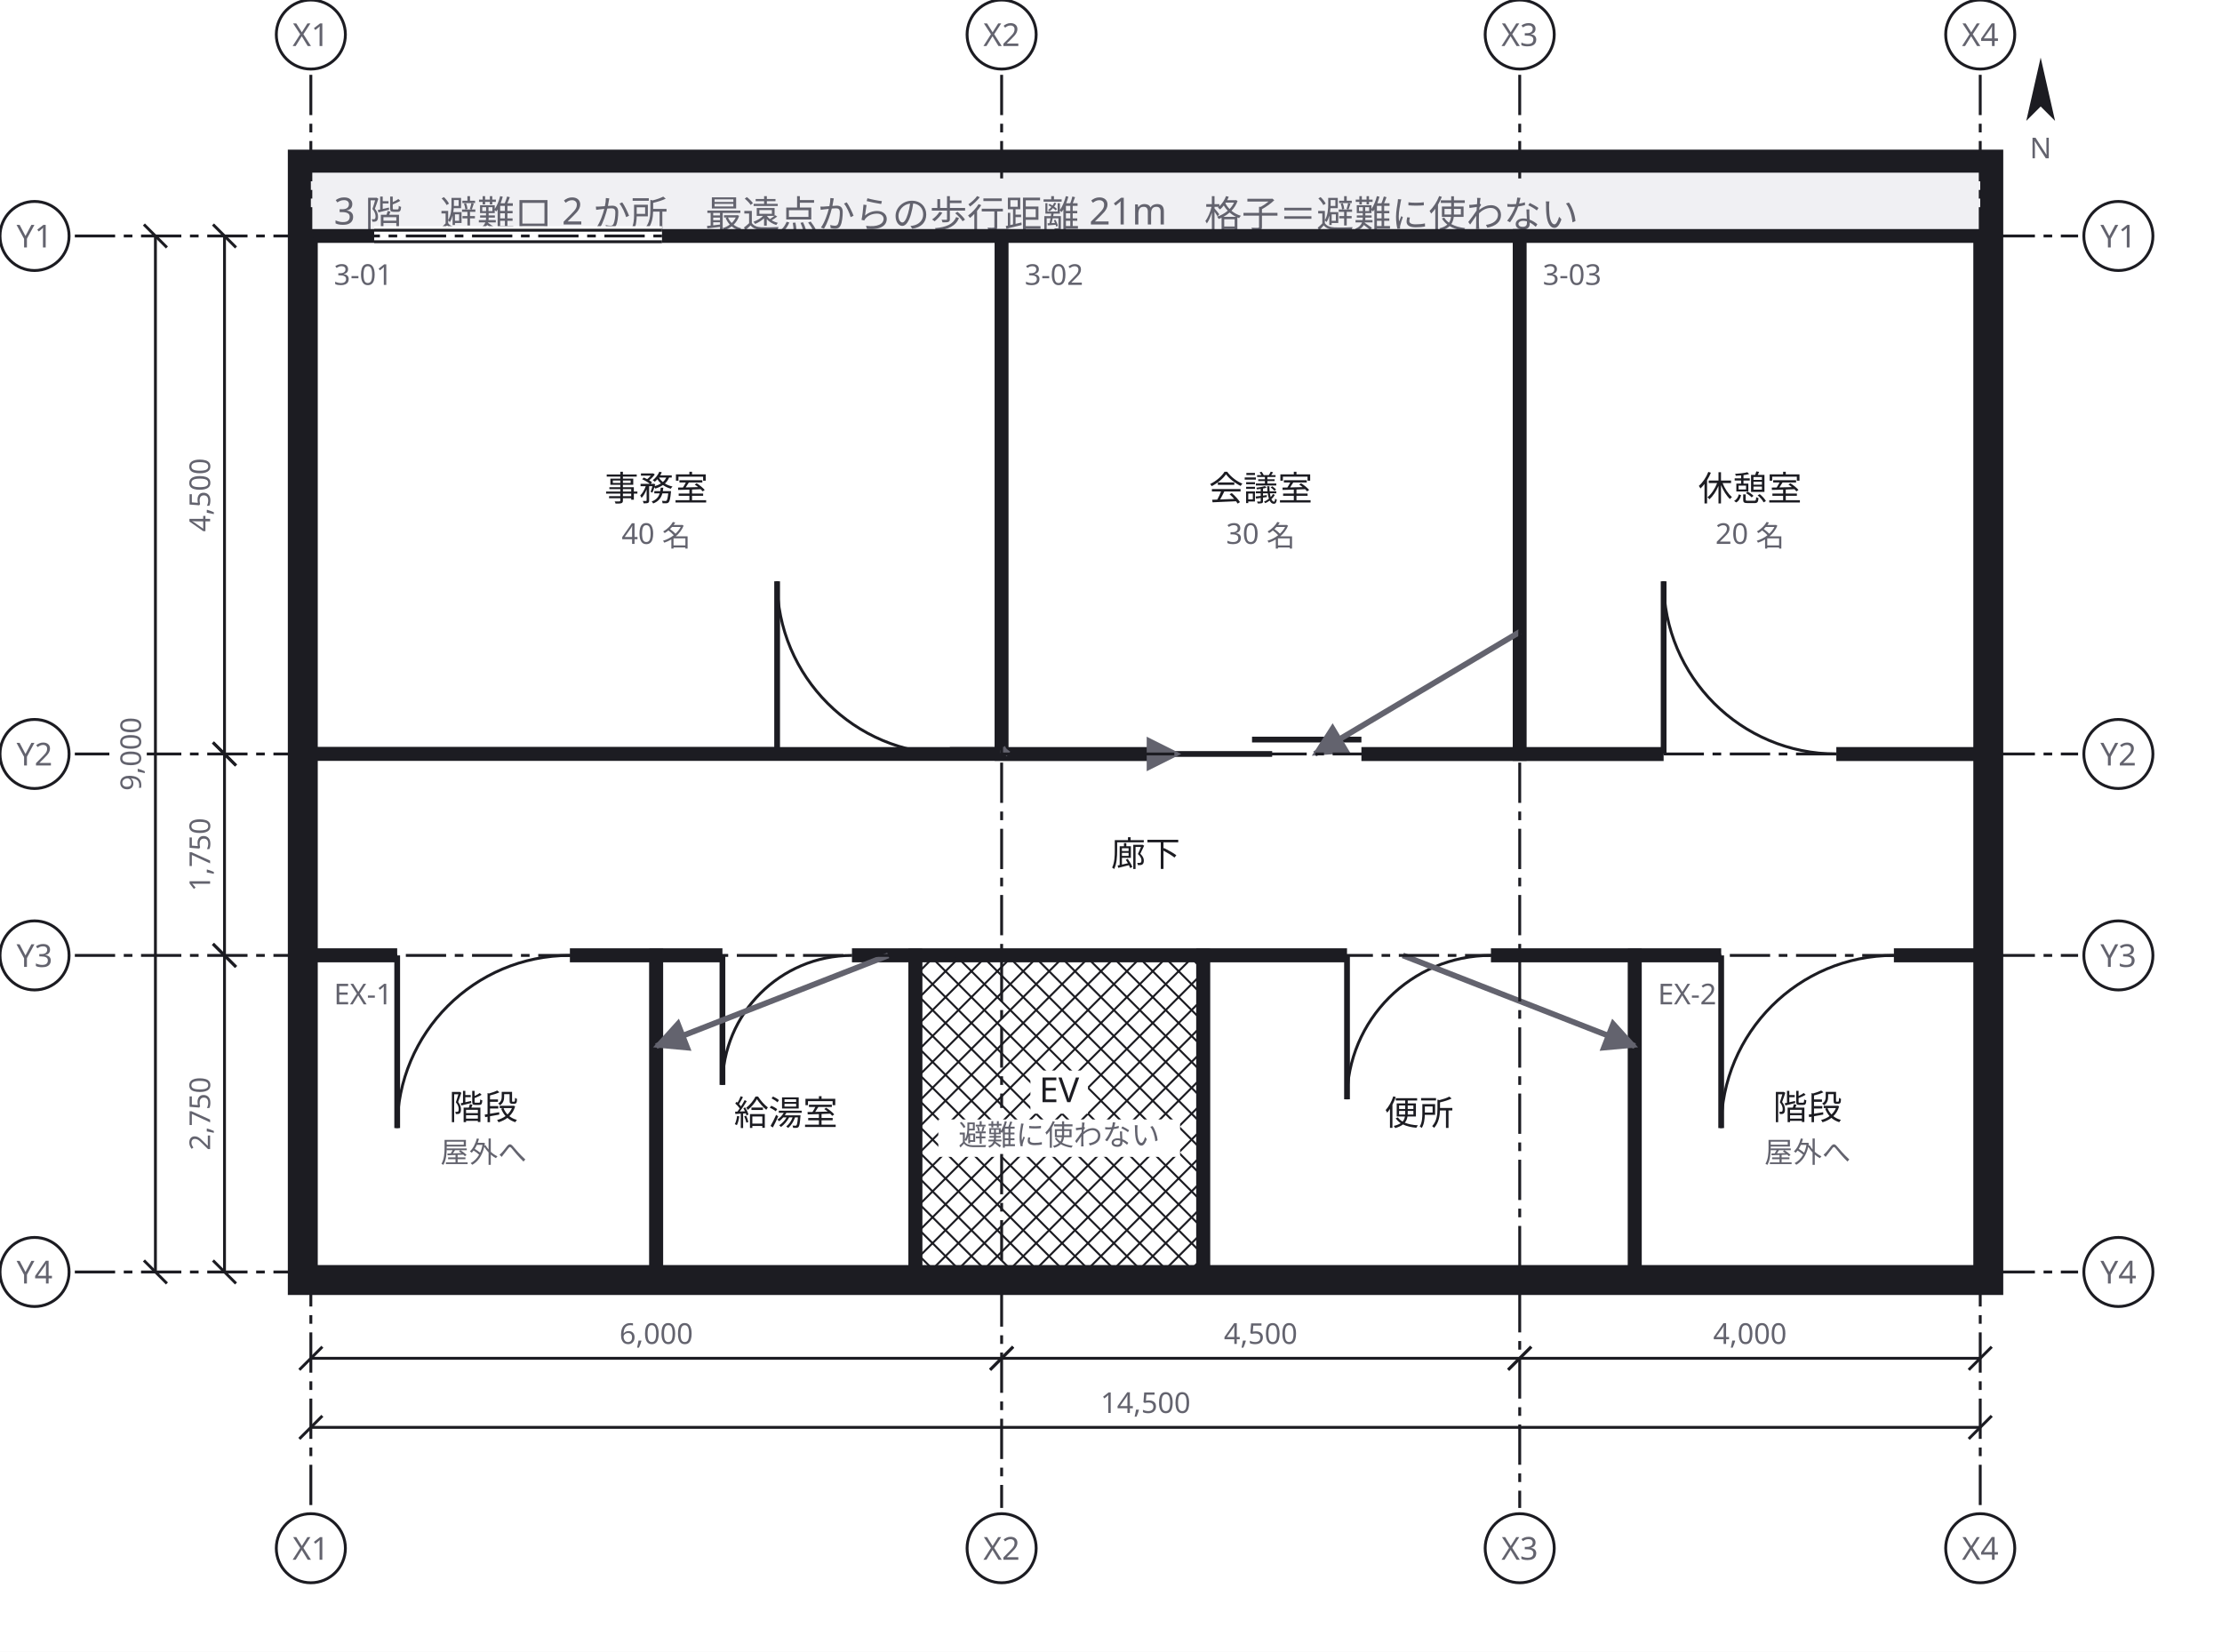
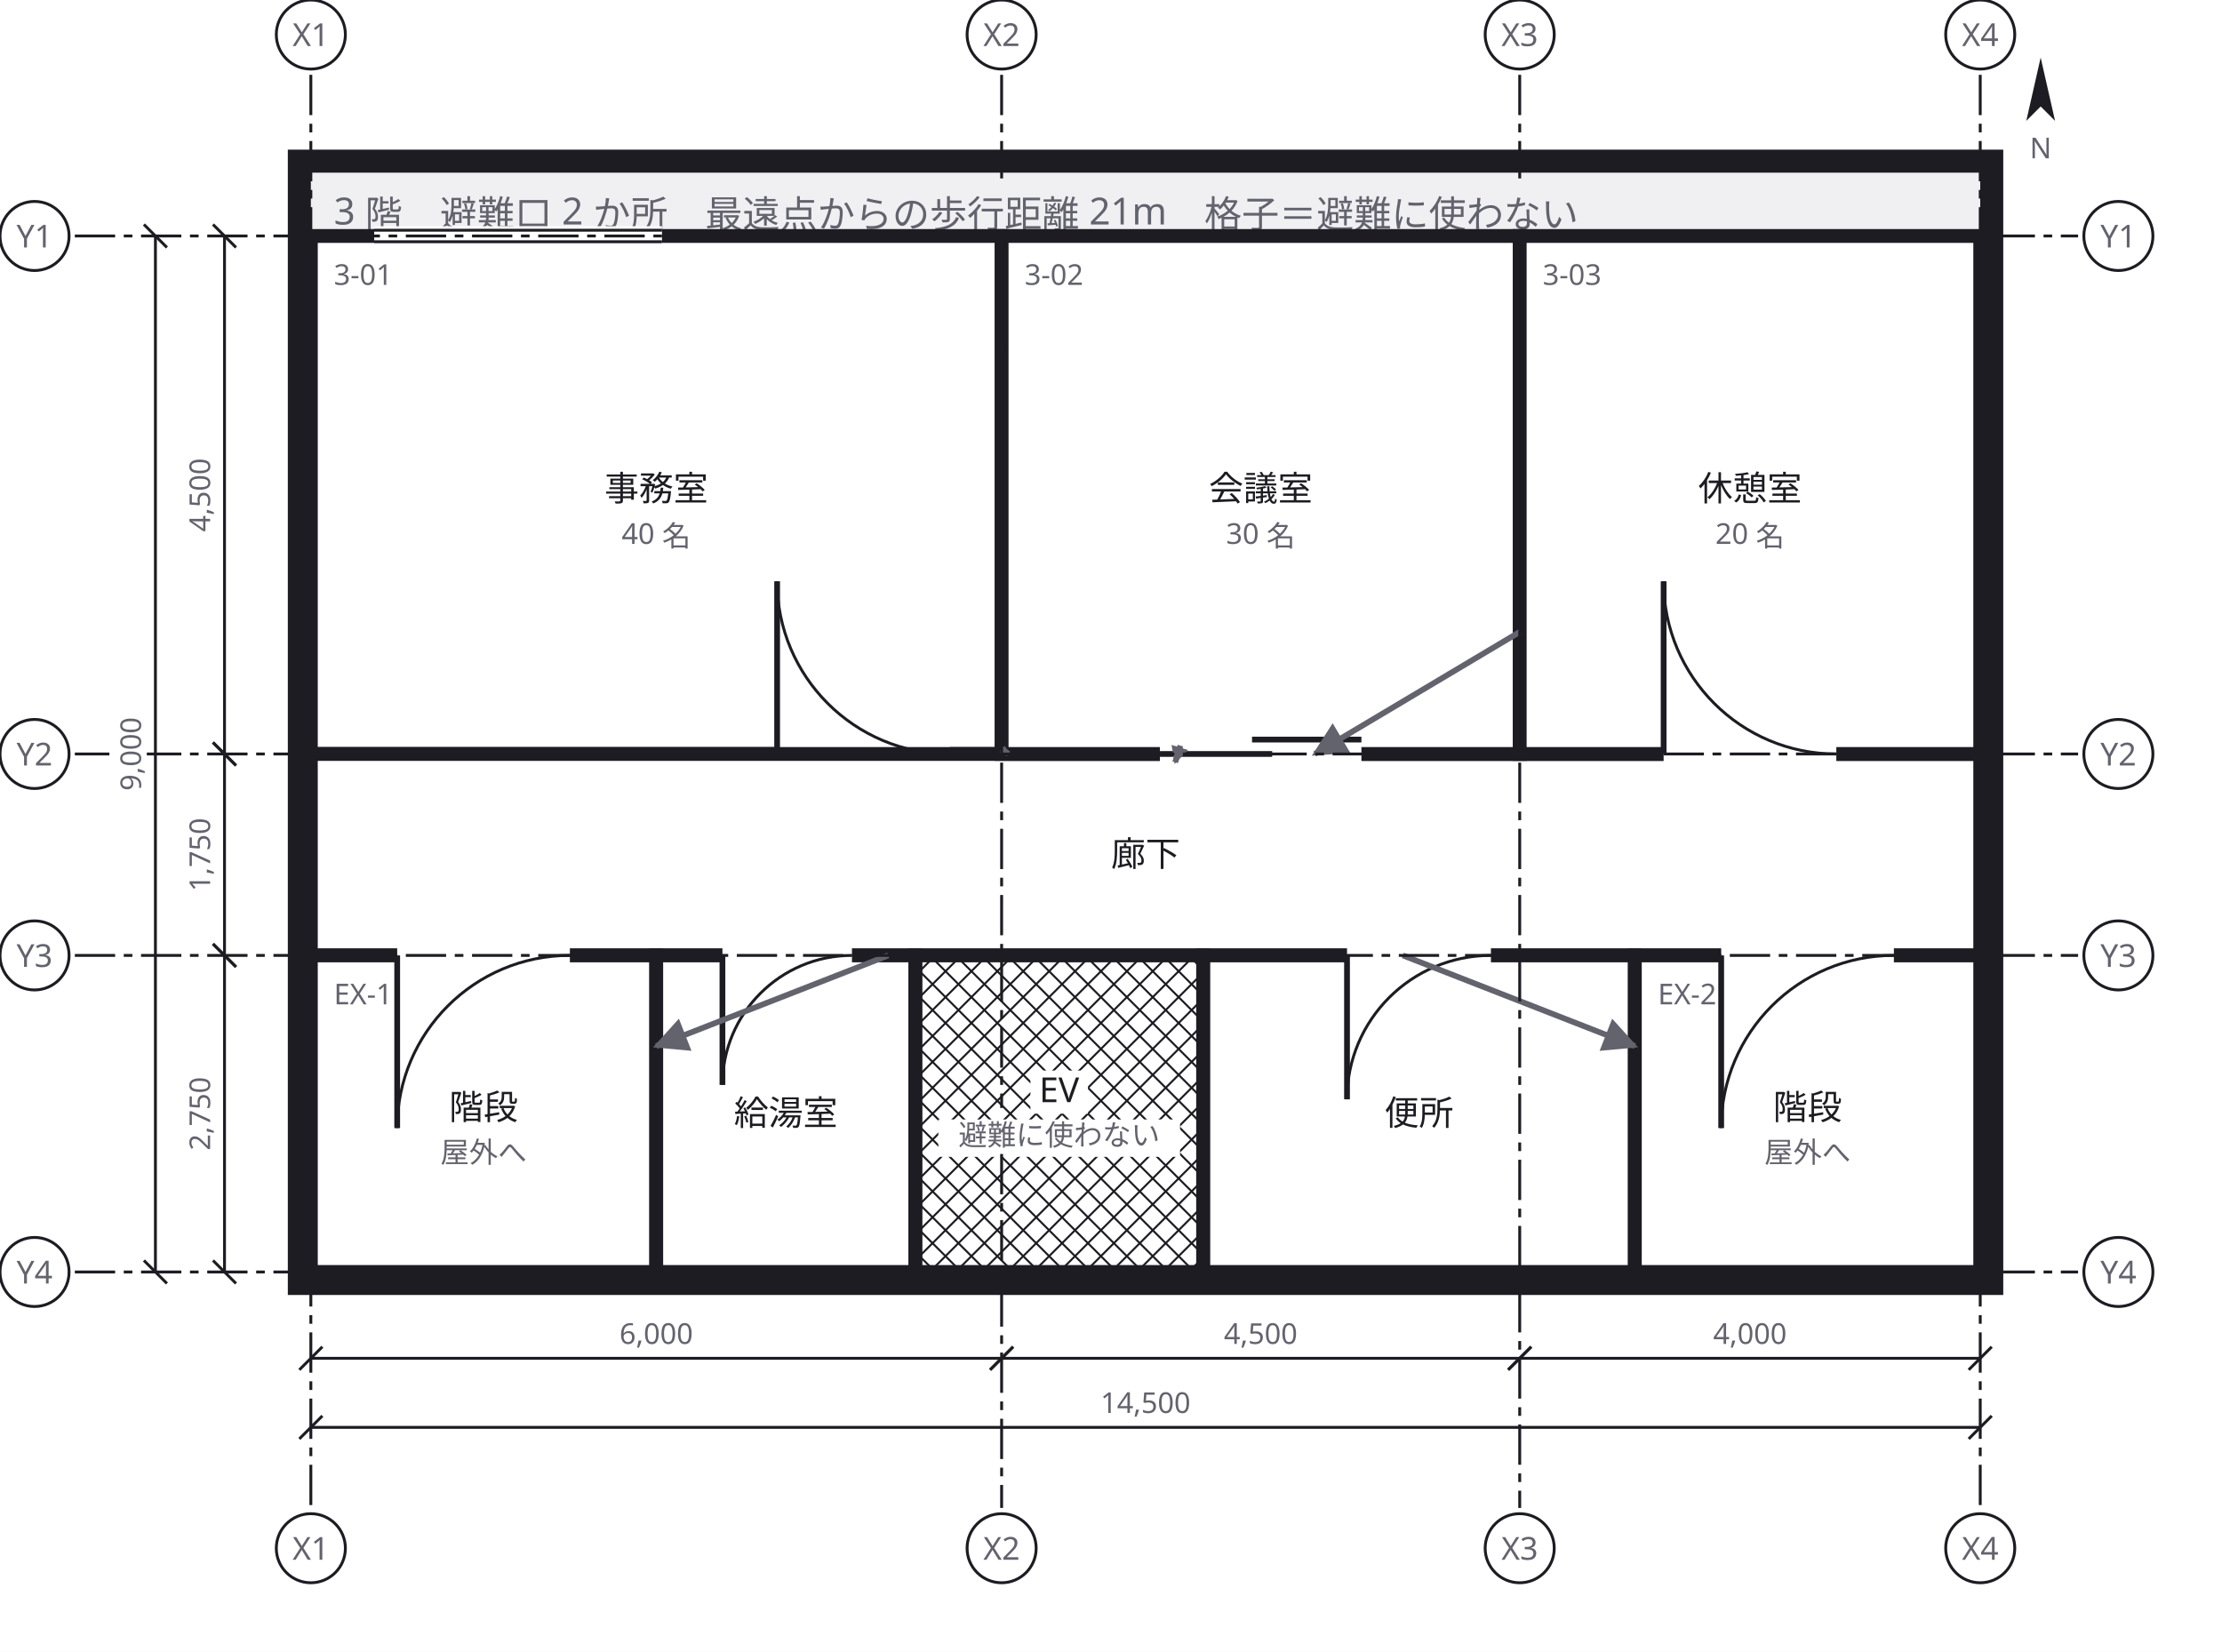
<svg xmlns="http://www.w3.org/2000/svg" width="772" height="574" viewBox="0 0 772 574">
  <defs>
    <marker id="arrow-15" viewBox="0 0 10 10" refX="9" refY="5" markerWidth="1.5" markerHeight="1.5" orient="auto">
+       <path d="M 0 0 L 10 5 L 0 10 z" fill="#63636e" />
+     </marker>
+     <marker id="arrow-30" viewBox="0 0 10 10" refX="9" refY="5" markerWidth="3" markerHeight="3" orient="auto">
      <path d="M 0 0 L 10 5 L 0 10 z" fill="#63636e" />
    </marker>
    <marker id="arrow" viewBox="0 0 10 10" refX="9" refY="5" markerWidth="6" markerHeight="6" orient="auto">
      <path d="M 0 0 L 10 5 L 0 10 z" fill="#63636e" />
    </marker>
  </defs>
  <rect data-paper="1" x="0" y="0" width="772" height="574" fill="#ffffff" />
  <g data-group="f3">
    <rect x="104" y="56" width="588" height="390" fill="#f0f0f3" stroke="#1c1c22" stroke-width="8" />
    <text x="116" y="78" font-family="sans-serif" font-size="13" fill="#63636e">3 階　避難口 2 か所　最遠点からの歩行距離 21m　格子＝避難に使わない</text>
  </g>
  <g data-node="jimu" data-pinned="false" data-shape="rect">
    <rect x="108" y="82" width="240" height="180" fill="#ffffff" stroke="#1c1c22" stroke-width="4.8" />
    <line x1="270" y1="262" x2="330" y2="262" stroke="#ffffff" stroke-width="6.8" />
    <line x1="270" y1="262" x2="270" y2="202" stroke="#1c1c22" stroke-width="2" />
    <path d="M 270 202 A 60 60 0 0 0 330 262" fill="none" stroke="#1c1c22" stroke-width="1" />
    <line x1="130" y1="82" x2="230" y2="82" stroke="#ffffff" stroke-width="6.8" />
    <line x1="130" y1="80" x2="230" y2="80" stroke="#1c1c22" stroke-width="1" />
    <line x1="130" y1="84" x2="230" y2="84" stroke="#1c1c22" stroke-width="1" />
  </g>
  <g data-node="rouka" data-pinned="false" data-shape="rect">
    <rect x="108" y="262" width="580" height="70" fill="#ffffff" stroke="#1c1c22" stroke-width="4.8" />
  </g>
  <g data-node="kaigi" data-pinned="false" data-shape="rect">
    <rect x="348" y="82" width="180" height="180" fill="#ffffff" stroke="#1c1c22" stroke-width="4.8" />
    <line x1="403" y1="262" x2="473" y2="262" stroke="#ffffff" stroke-width="6.8" />
    <line x1="403" y1="262" x2="442" y2="262" stroke="#1c1c22" stroke-width="2" />
    <line x1="435" y1="257" x2="473" y2="257" stroke="#1c1c22" stroke-width="2" />
  </g>
  <g data-node="shokudo" data-pinned="false" data-shape="rect">
    <rect x="528" y="82" width="160" height="180" fill="#ffffff" stroke="#1c1c22" stroke-width="4.8" />
    <line x1="578" y1="262" x2="638" y2="262" stroke="#ffffff" stroke-width="6.8" />
    <line x1="578" y1="262" x2="578" y2="202" stroke="#1c1c22" stroke-width="2" />
    <path d="M 578 202 A 60 60 0 0 0 638 262" fill="none" stroke="#1c1c22" stroke-width="1" />
  </g>
  <g data-node="wc" data-pinned="false" data-shape="rect">
    <rect x="418" y="332" width="150" height="110" fill="#ffffff" stroke="#1c1c22" stroke-width="4.8" />
    <line x1="468" y1="332" x2="518" y2="332" stroke="#ffffff" stroke-width="6.8" />
    <line x1="468" y1="332" x2="468" y2="382" stroke="#1c1c22" stroke-width="2" />
    <path d="M 468 382 A 50 50 0 0 1 518 332" fill="none" stroke="#1c1c22" stroke-width="1" />
  </g>
  <g data-node="kaidan_w" data-pinned="false" data-shape="rect">
    <rect x="108" y="332" width="120" height="110" fill="#ffffff" stroke="#1c1c22" stroke-width="4.8" />
    <line x1="138" y1="332" x2="198" y2="332" stroke="#ffffff" stroke-width="6.8" />
    <line x1="138" y1="332" x2="138" y2="392" stroke="#1c1c22" stroke-width="2" />
    <path d="M 138 392 A 60 60 0 0 1 198 332" fill="none" stroke="#1c1c22" stroke-width="1" />
  </g>
  <g data-node="kaidan_e" data-pinned="false" data-shape="rect">
    <rect x="568" y="332" width="120" height="110" fill="#ffffff" stroke="#1c1c22" stroke-width="4.8" />
    <line x1="598" y1="332" x2="658" y2="332" stroke="#ffffff" stroke-width="6.8" />
    <line x1="598" y1="332" x2="598" y2="392" stroke="#1c1c22" stroke-width="2" />
    <path d="M 598 392 A 60 60 0 0 1 658 332" fill="none" stroke="#1c1c22" stroke-width="1" />
  </g>
  <g data-node="ev" data-pinned="false" data-shape="rect">
    <rect x="318" y="332" width="100" height="110" fill="#ffffff" stroke="#1c1c22" stroke-width="4.8" />
    <line x1="418" y1="337" x2="413" y2="332" stroke="#1c1c22" stroke-width="0.7" />
    <line x1="418" y1="346" x2="404" y2="332" stroke="#1c1c22" stroke-width="0.7" />
    <line x1="418" y1="355" x2="395" y2="332" stroke="#1c1c22" stroke-width="0.7" />
    <line x1="418" y1="364" x2="386" y2="332" stroke="#1c1c22" stroke-width="0.7" />
    <line x1="418" y1="373" x2="377" y2="332" stroke="#1c1c22" stroke-width="0.7" />
    <line x1="418" y1="382" x2="368" y2="332" stroke="#1c1c22" stroke-width="0.7" />
    <line x1="418" y1="391" x2="359" y2="332" stroke="#1c1c22" stroke-width="0.7" />
    <line x1="418" y1="400" x2="350" y2="332" stroke="#1c1c22" stroke-width="0.7" />
    <line x1="418" y1="409" x2="341" y2="332" stroke="#1c1c22" stroke-width="0.7" />
    <line x1="418" y1="418" x2="332" y2="332" stroke="#1c1c22" stroke-width="0.7" />
    <line x1="418" y1="427" x2="323" y2="332" stroke="#1c1c22" stroke-width="0.7" />
    <line x1="318" y1="336" x2="418" y2="436" stroke="#1c1c22" stroke-width="0.7" />
    <line x1="318" y1="345" x2="415" y2="442" stroke="#1c1c22" stroke-width="0.7" />
    <line x1="318" y1="354" x2="406" y2="442" stroke="#1c1c22" stroke-width="0.7" />
    <line x1="318" y1="363" x2="397" y2="442" stroke="#1c1c22" stroke-width="0.7" />
    <line x1="318" y1="372" x2="388" y2="442" stroke="#1c1c22" stroke-width="0.7" />
    <line x1="318" y1="381" x2="379" y2="442" stroke="#1c1c22" stroke-width="0.7" />
    <line x1="318" y1="390" x2="370" y2="442" stroke="#1c1c22" stroke-width="0.7" />
    <line x1="318" y1="399" x2="361" y2="442" stroke="#1c1c22" stroke-width="0.7" />
    <line x1="318" y1="408" x2="352" y2="442" stroke="#1c1c22" stroke-width="0.7" />
    <line x1="318" y1="417" x2="343" y2="442" stroke="#1c1c22" stroke-width="0.7" />
    <line x1="318" y1="426" x2="334" y2="442" stroke="#1c1c22" stroke-width="0.7" />
    <line x1="318" y1="435" x2="325" y2="442" stroke="#1c1c22" stroke-width="0.7" />
    <line x1="318" y1="339" x2="325" y2="332" stroke="#1c1c22" stroke-width="0.7" />
    <line x1="318" y1="348" x2="334" y2="332" stroke="#1c1c22" stroke-width="0.7" />
    <line x1="318" y1="357" x2="343" y2="332" stroke="#1c1c22" stroke-width="0.7" />
    <line x1="318" y1="366" x2="352" y2="332" stroke="#1c1c22" stroke-width="0.7" />
    <line x1="318" y1="375" x2="361" y2="332" stroke="#1c1c22" stroke-width="0.7" />
    <line x1="318" y1="384" x2="370" y2="332" stroke="#1c1c22" stroke-width="0.7" />
    <line x1="318" y1="393" x2="379" y2="332" stroke="#1c1c22" stroke-width="0.7" />
    <line x1="318" y1="402" x2="388" y2="332" stroke="#1c1c22" stroke-width="0.7" />
    <line x1="318" y1="411" x2="397" y2="332" stroke="#1c1c22" stroke-width="0.7" />
    <line x1="318" y1="420" x2="406" y2="332" stroke="#1c1c22" stroke-width="0.7" />
    <line x1="318" y1="429" x2="415" y2="332" stroke="#1c1c22" stroke-width="0.7" />
    <line x1="318" y1="438" x2="418" y2="338" stroke="#1c1c22" stroke-width="0.7" />
    <line x1="418" y1="347" x2="323" y2="442" stroke="#1c1c22" stroke-width="0.7" />
    <line x1="418" y1="356" x2="332" y2="442" stroke="#1c1c22" stroke-width="0.7" />
    <line x1="418" y1="365" x2="341" y2="442" stroke="#1c1c22" stroke-width="0.7" />
    <line x1="418" y1="374" x2="350" y2="442" stroke="#1c1c22" stroke-width="0.7" />
    <line x1="418" y1="383" x2="359" y2="442" stroke="#1c1c22" stroke-width="0.7" />
    <line x1="418" y1="392" x2="368" y2="442" stroke="#1c1c22" stroke-width="0.7" />
    <line x1="418" y1="401" x2="377" y2="442" stroke="#1c1c22" stroke-width="0.7" />
    <line x1="418" y1="410" x2="386" y2="442" stroke="#1c1c22" stroke-width="0.7" />
    <line x1="418" y1="419" x2="395" y2="442" stroke="#1c1c22" stroke-width="0.7" />
    <line x1="418" y1="428" x2="404" y2="442" stroke="#1c1c22" stroke-width="0.7" />
    <line x1="418" y1="437" x2="413" y2="442" stroke="#1c1c22" stroke-width="0.7" />
  </g>
  <g data-node="kyuto" data-pinned="false" data-shape="rect">
    <rect x="228" y="332" width="90" height="110" fill="#ffffff" stroke="#1c1c22" stroke-width="4.8" />
    <line x1="251" y1="332" x2="296" y2="332" stroke="#ffffff" stroke-width="6.8" />
    <line x1="251" y1="332" x2="251" y2="377" stroke="#1c1c22" stroke-width="2" />
    <path d="M 251 377 A 45 45 0 0 1 296 332" fill="none" stroke="#1c1c22" stroke-width="1" />
  </g>
  <g data-edge="jimu&gt;rouka" data-pinned="false">
    <path d="M 348 260.2 L 350.4 262" fill="none" stroke="#63636e" stroke-width="2" marker-end="url(#arrow-15)" />
  </g>
  <g data-edge="kaigi&gt;rouka" data-pinned="false">
-     <path d="M 409.2 262 L 409.2 262" fill="none" stroke="#63636e" stroke-width="2" marker-end="url(#arrow)" />
+     <path d="M 410.1 259.1 L 408.3 264.9" fill="none" stroke="#63636e" stroke-width="2" marker-end="url(#arrow-30)" />
  </g>
  <g data-edge="shokudo&gt;rouka" data-pinned="false">
    <path d="M 528 219.6 L 456.8 262" fill="none" stroke="#63636e" stroke-width="2" marker-end="url(#arrow)" />
  </g>
  <g data-edge="rouka&gt;kaidan_w" data-pinned="false">
    <path d="M 308.6 332 L 228 363.5" fill="none" stroke="#63636e" stroke-width="2" marker-end="url(#arrow)" />
  </g>
  <g data-edge="rouka&gt;kaidan_e" data-pinned="false">
    <path d="M 487.4 332 L 568 363.5" fill="none" stroke="#63636e" stroke-width="2" marker-end="url(#arrow)" />
  </g>
  <g data-name="jimu">
    <text x="116" y="99" font-family="sans-serif" font-size="10" fill="#63636e">3-01</text>
    <text x="228" y="174" text-anchor="middle" font-family="sans-serif" font-size="12" fill="#1c1c22">事務室</text>
    <text x="228" y="189" text-anchor="middle" font-family="sans-serif" font-size="10" fill="#63636e">40 名</text>
  </g>
  <g data-name="rouka">
    <text x="398" y="301" text-anchor="middle" font-family="sans-serif" font-size="12" fill="#1c1c22">廊下</text>
  </g>
  <g data-name="kaigi">
    <text x="356" y="99" font-family="sans-serif" font-size="10" fill="#63636e">3-02</text>
    <text x="438" y="174" text-anchor="middle" font-family="sans-serif" font-size="12" fill="#1c1c22">会議室</text>
    <text x="438" y="189" text-anchor="middle" font-family="sans-serif" font-size="10" fill="#63636e">30 名</text>
  </g>
  <g data-name="shokudo">
    <text x="536" y="99" font-family="sans-serif" font-size="10" fill="#63636e">3-03</text>
    <text x="608" y="174" text-anchor="middle" font-family="sans-serif" font-size="12" fill="#1c1c22">休憩室</text>
    <text x="608" y="189" text-anchor="middle" font-family="sans-serif" font-size="10" fill="#63636e">20 名</text>
  </g>
  <g data-name="wc">
    <text x="493" y="391" text-anchor="middle" font-family="sans-serif" font-size="12" fill="#1c1c22">便所</text>
  </g>
  <g data-name="kaidan_w">
    <text x="116" y="349" font-family="sans-serif" font-size="10" fill="#63636e">EX-1</text>
    <text x="168" y="389" text-anchor="middle" font-family="sans-serif" font-size="12" fill="#1c1c22">階段</text>
    <text x="168" y="404" text-anchor="middle" font-family="sans-serif" font-size="10" fill="#63636e">屋外へ</text>
  </g>
  <g data-name="kaidan_e">
    <text x="576" y="349" font-family="sans-serif" font-size="10" fill="#63636e">EX-2</text>
    <text x="628" y="389" text-anchor="middle" font-family="sans-serif" font-size="12" fill="#1c1c22">階段</text>
    <text x="628" y="404" text-anchor="middle" font-family="sans-serif" font-size="10" fill="#63636e">屋外へ</text>
  </g>
  <g data-name="ev">
    <rect x="358" y="372" width="20" height="15" fill="#ffffff" />
    <text x="368" y="383" text-anchor="middle" font-family="sans-serif" font-size="12" fill="#1c1c22">EV</text>
    <rect x="326" y="389" width="84" height="13" fill="#ffffff" />
    <text x="368" y="398" text-anchor="middle" font-family="sans-serif" font-size="10" fill="#63636e">避難に使わない</text>
  </g>
  <g data-name="kyuto">
    <text x="273" y="391" text-anchor="middle" font-family="sans-serif" font-size="12" fill="#1c1c22">給湯室</text>
  </g>
  <g data-grid="true">
    <line x1="108" y1="26" x2="108" y2="524" stroke="#1c1c22" stroke-width="1" stroke-dasharray="14 3 3 3" />
    <circle cx="108" cy="12" r="12" fill="#ffffff" stroke="#1c1c22" />
    <text x="108" y="16" text-anchor="middle" font-family="sans-serif" font-size="11" fill="#63636e">X1</text>
    <circle cx="108" cy="538" r="12" fill="#ffffff" stroke="#1c1c22" />
    <text x="108" y="542" text-anchor="middle" font-family="sans-serif" font-size="11" fill="#63636e">X1</text>
    <line x1="348" y1="26" x2="348" y2="62" stroke="#1c1c22" stroke-width="1" stroke-dasharray="14 3 3 3" />
    <line x1="348" y1="81" x2="348" y2="385" stroke="#1c1c22" stroke-width="1" stroke-dasharray="14 3 3 3" />
    <line x1="348" y1="401" x2="348" y2="524" stroke="#1c1c22" stroke-width="1" stroke-dasharray="14 3 3 3" />
    <circle cx="348" cy="12" r="12" fill="#ffffff" stroke="#1c1c22" />
    <text x="348" y="16" text-anchor="middle" font-family="sans-serif" font-size="11" fill="#63636e">X2</text>
    <circle cx="348" cy="538" r="12" fill="#ffffff" stroke="#1c1c22" />
    <text x="348" y="542" text-anchor="middle" font-family="sans-serif" font-size="11" fill="#63636e">X2</text>
    <line x1="528" y1="26" x2="528" y2="62" stroke="#1c1c22" stroke-width="1" stroke-dasharray="14 3 3 3" />
    <line x1="528" y1="81" x2="528" y2="524" stroke="#1c1c22" stroke-width="1" stroke-dasharray="14 3 3 3" />
    <circle cx="528" cy="12" r="12" fill="#ffffff" stroke="#1c1c22" />
    <text x="528" y="16" text-anchor="middle" font-family="sans-serif" font-size="11" fill="#63636e">X3</text>
    <circle cx="528" cy="538" r="12" fill="#ffffff" stroke="#1c1c22" />
    <text x="528" y="542" text-anchor="middle" font-family="sans-serif" font-size="11" fill="#63636e">X3</text>
    <line x1="688" y1="26" x2="688" y2="524" stroke="#1c1c22" stroke-width="1" stroke-dasharray="14 3 3 3" />
    <circle cx="688" cy="12" r="12" fill="#ffffff" stroke="#1c1c22" />
    <text x="688" y="16" text-anchor="middle" font-family="sans-serif" font-size="11" fill="#63636e">X4</text>
    <circle cx="688" cy="538" r="12" fill="#ffffff" stroke="#1c1c22" />
    <text x="688" y="542" text-anchor="middle" font-family="sans-serif" font-size="11" fill="#63636e">X4</text>
    <line x1="26" y1="82" x2="722" y2="82" stroke="#1c1c22" stroke-width="1" stroke-dasharray="14 3 3 3" />
    <circle cx="12" cy="82" r="12" fill="#ffffff" stroke="#1c1c22" />
    <text x="12" y="86" text-anchor="middle" font-family="sans-serif" font-size="11" fill="#63636e">Y1</text>
    <circle cx="736" cy="82" r="12" fill="#ffffff" stroke="#1c1c22" />
    <text x="736" y="86" text-anchor="middle" font-family="sans-serif" font-size="11" fill="#63636e">Y1</text>
    <line x1="26" y1="262" x2="722" y2="262" stroke="#1c1c22" stroke-width="1" stroke-dasharray="14 3 3 3" />
    <circle cx="12" cy="262" r="12" fill="#ffffff" stroke="#1c1c22" />
    <text x="12" y="266" text-anchor="middle" font-family="sans-serif" font-size="11" fill="#63636e">Y2</text>
    <circle cx="736" cy="262" r="12" fill="#ffffff" stroke="#1c1c22" />
    <text x="736" y="266" text-anchor="middle" font-family="sans-serif" font-size="11" fill="#63636e">Y2</text>
    <line x1="26" y1="332" x2="722" y2="332" stroke="#1c1c22" stroke-width="1" stroke-dasharray="14 3 3 3" />
    <circle cx="12" cy="332" r="12" fill="#ffffff" stroke="#1c1c22" />
    <text x="12" y="336" text-anchor="middle" font-family="sans-serif" font-size="11" fill="#63636e">Y3</text>
    <circle cx="736" cy="332" r="12" fill="#ffffff" stroke="#1c1c22" />
    <text x="736" y="336" text-anchor="middle" font-family="sans-serif" font-size="11" fill="#63636e">Y3</text>
    <line x1="26" y1="442" x2="722" y2="442" stroke="#1c1c22" stroke-width="1" stroke-dasharray="14 3 3 3" />
    <circle cx="12" cy="442" r="12" fill="#ffffff" stroke="#1c1c22" />
    <text x="12" y="446" text-anchor="middle" font-family="sans-serif" font-size="11" fill="#63636e">Y4</text>
    <circle cx="736" cy="442" r="12" fill="#ffffff" stroke="#1c1c22" />
    <text x="736" y="446" text-anchor="middle" font-family="sans-serif" font-size="11" fill="#63636e">Y4</text>
  </g>
  <g data-dimensions="true">
    <line x1="108" y1="472" x2="348" y2="472" stroke="#1c1c22" stroke-width="1" />
    <line x1="104" y1="476" x2="112" y2="468" stroke="#1c1c22" stroke-width="1" />
    <line x1="344" y1="476" x2="352" y2="468" stroke="#1c1c22" stroke-width="1" />
    <rect x="210" y="457" width="36" height="13" fill="#ffffff" />
    <text x="228" y="467" text-anchor="middle" font-family="sans-serif" font-size="10" fill="#63636e">6,000</text>
    <line x1="348" y1="472" x2="528" y2="472" stroke="#1c1c22" stroke-width="1" />
    <line x1="344" y1="476" x2="352" y2="468" stroke="#1c1c22" stroke-width="1" />
    <line x1="524" y1="476" x2="532" y2="468" stroke="#1c1c22" stroke-width="1" />
    <rect x="420" y="457" width="36" height="13" fill="#ffffff" />
    <text x="438" y="467" text-anchor="middle" font-family="sans-serif" font-size="10" fill="#63636e">4,500</text>
    <line x1="528" y1="472" x2="688" y2="472" stroke="#1c1c22" stroke-width="1" />
    <line x1="524" y1="476" x2="532" y2="468" stroke="#1c1c22" stroke-width="1" />
    <line x1="684" y1="476" x2="692" y2="468" stroke="#1c1c22" stroke-width="1" />
    <rect x="590" y="457" width="36" height="13" fill="#ffffff" />
    <text x="608" y="467" text-anchor="middle" font-family="sans-serif" font-size="10" fill="#63636e">4,000</text>
    <line x1="108" y1="496" x2="688" y2="496" stroke="#1c1c22" stroke-width="1" />
    <line x1="104" y1="500" x2="112" y2="492" stroke="#1c1c22" stroke-width="1" />
    <line x1="684" y1="500" x2="692" y2="492" stroke="#1c1c22" stroke-width="1" />
    <rect x="377" y="481" width="42" height="13" fill="#ffffff" />
    <text x="398" y="491" text-anchor="middle" font-family="sans-serif" font-size="10" fill="#63636e">14,500</text>
    <line x1="78" y1="82" x2="78" y2="262" stroke="#1c1c22" stroke-width="1" />
    <line x1="74" y1="78" x2="82" y2="86" stroke="#1c1c22" stroke-width="1" />
    <line x1="74" y1="258" x2="82" y2="266" stroke="#1c1c22" stroke-width="1" />
    <rect x="62" y="154" width="13" height="36" fill="#ffffff" />
    <text x="73" y="172" text-anchor="middle" font-family="sans-serif" font-size="10" fill="#63636e" transform="rotate(-90 73 172)">4,500</text>
    <line x1="78" y1="262" x2="78" y2="332" stroke="#1c1c22" stroke-width="1" />
    <line x1="74" y1="258" x2="82" y2="266" stroke="#1c1c22" stroke-width="1" />
    <line x1="74" y1="328" x2="82" y2="336" stroke="#1c1c22" stroke-width="1" />
    <rect x="62" y="279" width="13" height="36" fill="#ffffff" />
    <text x="73" y="297" text-anchor="middle" font-family="sans-serif" font-size="10" fill="#63636e" transform="rotate(-90 73 297)">1,750</text>
    <line x1="78" y1="332" x2="78" y2="442" stroke="#1c1c22" stroke-width="1" />
    <line x1="74" y1="328" x2="82" y2="336" stroke="#1c1c22" stroke-width="1" />
    <line x1="74" y1="438" x2="82" y2="446" stroke="#1c1c22" stroke-width="1" />
    <rect x="62" y="369" width="13" height="36" fill="#ffffff" />
    <text x="73" y="387" text-anchor="middle" font-family="sans-serif" font-size="10" fill="#63636e" transform="rotate(-90 73 387)">2,750</text>
    <line x1="54" y1="82" x2="54" y2="442" stroke="#1c1c22" stroke-width="1" />
    <line x1="50" y1="78" x2="58" y2="86" stroke="#1c1c22" stroke-width="1" />
    <line x1="50" y1="438" x2="58" y2="446" stroke="#1c1c22" stroke-width="1" />
    <rect x="38" y="244" width="13" height="36" fill="#ffffff" />
    <text x="49" y="262" text-anchor="middle" font-family="sans-serif" font-size="10" fill="#63636e" transform="rotate(-90 49 262)">9,000</text>
    <g transform="rotate(0 709 33)">
      <path d="M 709 20 L 714 42 L 709 37 L 704 42 Z" fill="#1c1c22" />
    </g>
    <text x="709" y="55" text-anchor="middle" font-family="sans-serif" font-size="10" fill="#63636e">N</text>
  </g>
</svg>
